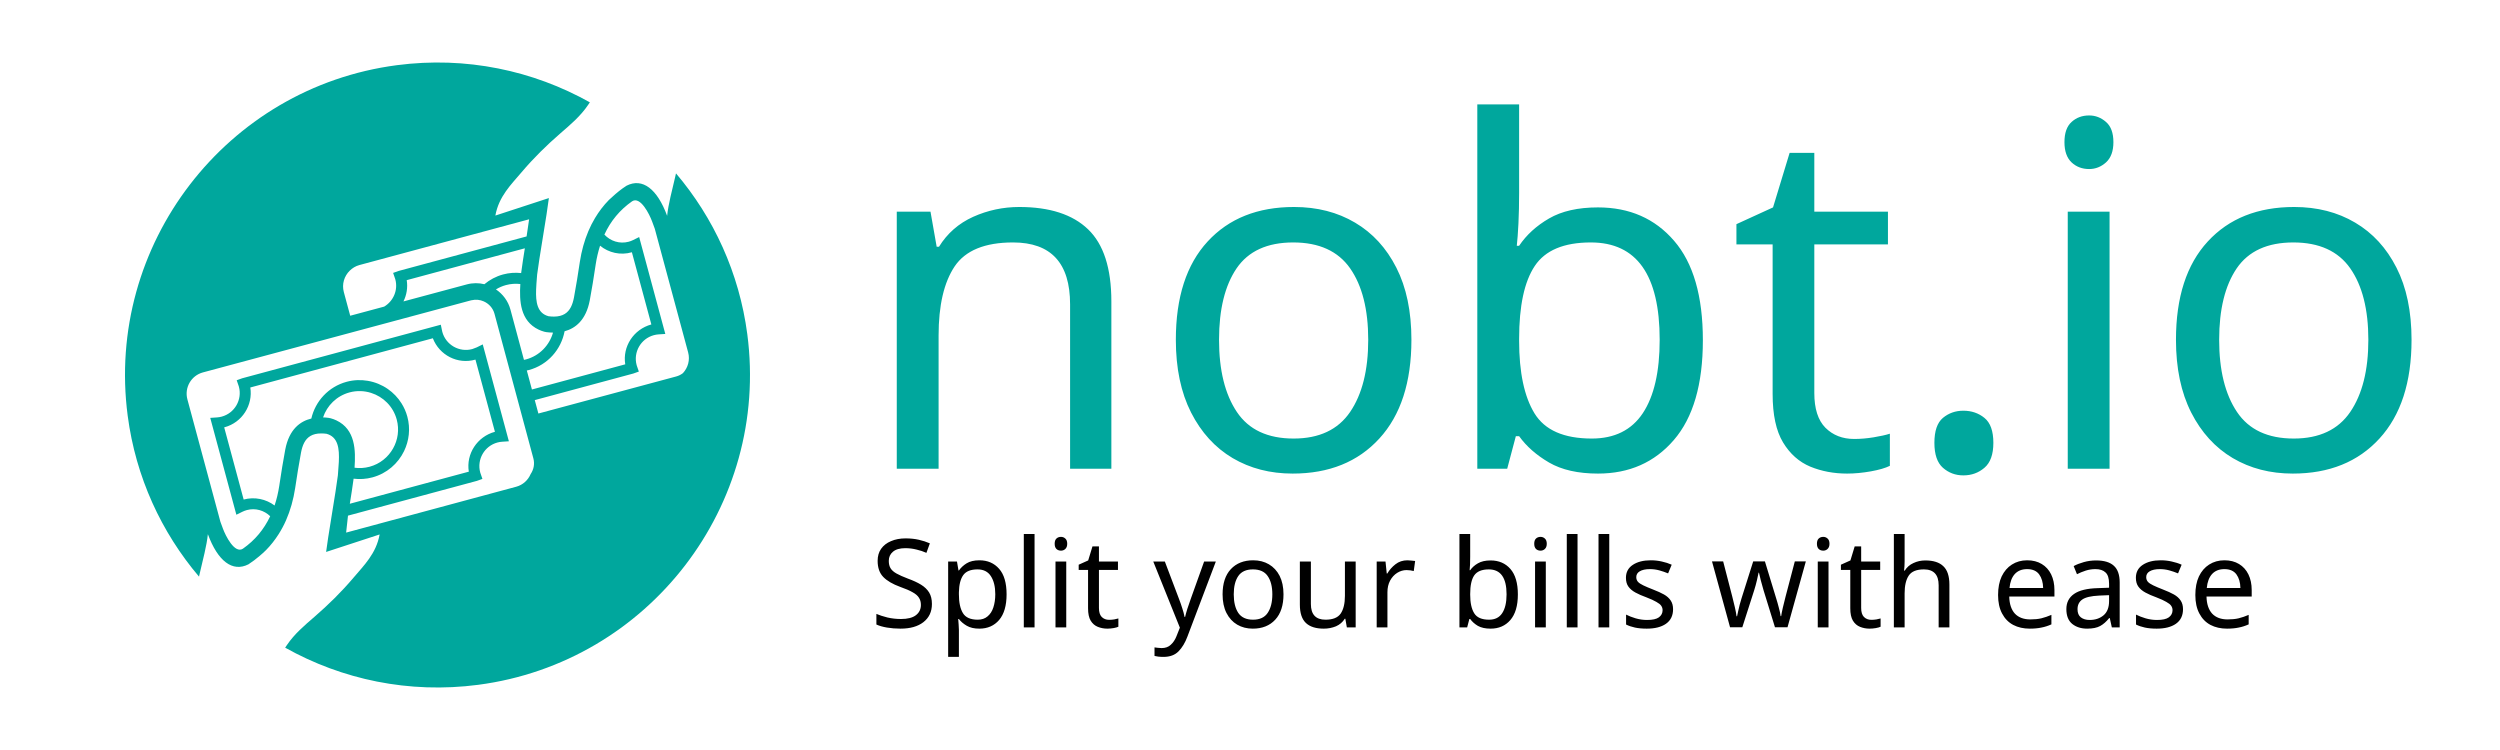
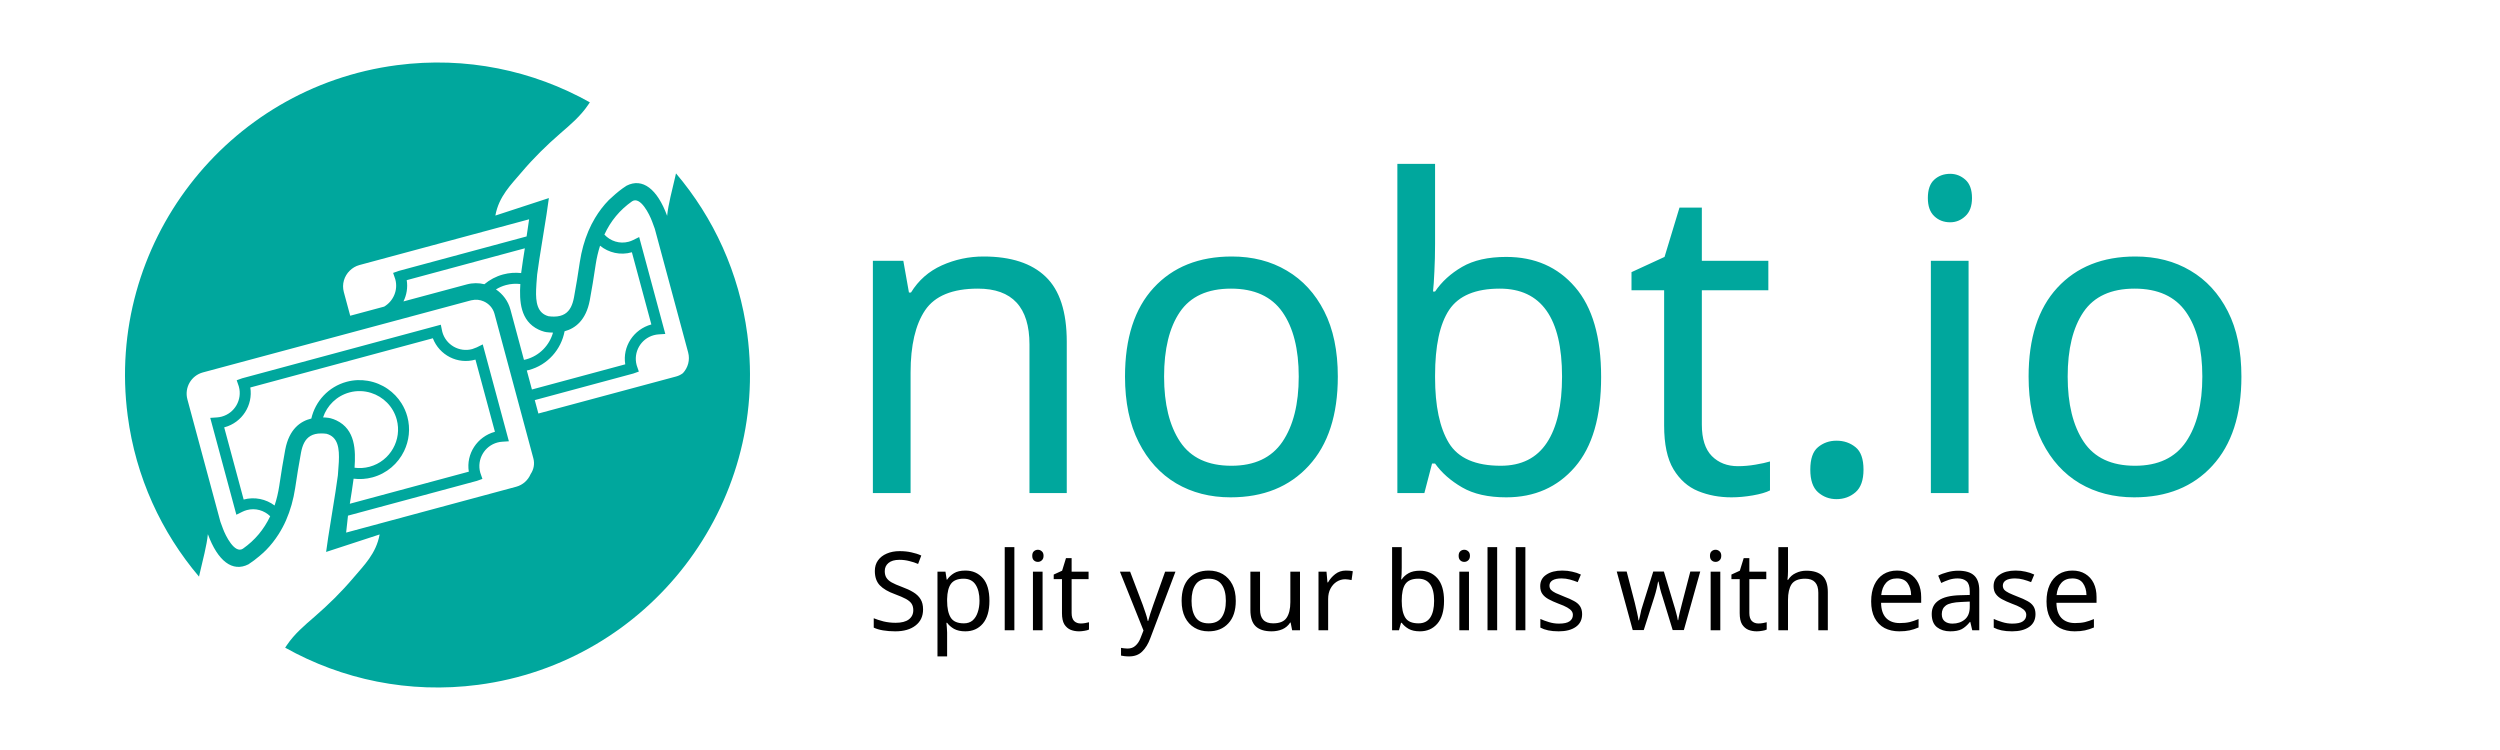
<svg xmlns="http://www.w3.org/2000/svg" version="1.1" id="svg29" xml:space="preserve" width="100mm" height="30mm" viewBox="0 0 377.953 113.386">
  <defs id="defs33">
    <clipPath clipPathUnits="userSpaceOnUse" id="clipPath45">
      <path d="M 0,459 H 679 V 0 H 0 Z" id="path43" />
    </clipPath>
    <meshgradient id="meshgradient120" gradientUnits="userSpaceOnUse" x="137.8" y="172.679">
      <meshrow id="meshrow122">
        <meshpatch id="meshpatch124">
          <stop path="c 134.467,0  268.933,0  403.4,0" style="stop-color:#ffffff;stop-opacity:1" id="stop126" />
          <stop path="c 0,37.88  0,75.761  0,113.641" style="stop-color:#000000;stop-opacity:1" id="stop128" />
          <stop path="c -134.467,0  -268.933,0  -403.4,0" style="stop-color:#ffffff;stop-opacity:1" id="stop130" />
          <stop path="c 0,-37.88  0,-75.761  0,-113.641" style="stop-color:#000000;stop-opacity:1" id="stop132" />
        </meshpatch>
      </meshrow>
    </meshgradient>
    <meshgradient id="meshgradient204" gradientUnits="userSpaceOnUse" x="137.8" y="172.679">
      <meshrow id="meshrow216">
        <meshpatch id="meshpatch214">
          <stop id="stop206" style="stop-color:#ffffff;stop-opacity:1" path="c 134.467,0  268.933,0  403.4,0" />
          <stop id="stop208" style="stop-color:#000000;stop-opacity:1" path="c 0,37.88  0,75.761  0,113.641" />
          <stop id="stop210" style="stop-color:#ffffff;stop-opacity:1" path="c -134.467,0  -268.933,0  -403.4,0" />
          <stop id="stop212" style="stop-color:#000000;stop-opacity:1" path="c 0,-37.88  0,-75.761  0,-113.641" />
        </meshpatch>
      </meshrow>
    </meshgradient>
  </defs>
  <g id="g37" transform="matrix(1.333333,0,0,-1.333333,-467.1259,219.8003)">
    <g id="g39">
      <g id="g41" clip-path="url(#clipPath45)" transform="matrix(1.549331,0,0,1.549331,-140.9342,-247.1486)" style="fill:url(#meshgradient120);fill-opacity:1">
        <g id="g71" transform="matrix(0.2839838,0,0,0.283981,337.6571,223.6051)" style="fill:url(#meshgradient204);fill-opacity:1">
          <path d="m 16.78,11.754 c 0.021,0.125 0.347,3.195 0.478,4.37 l 33.216,8.957 1.426,0.509 -0.492,1.433 c -0.027,0.077 -0.054,0.153 -0.075,0.232 -0.904,3.352 1.087,6.812 4.438,7.716 0.398,0.108 0.809,0.176 1.222,0.201 l 1.726,0.115 -1.148,4.258 -1.067,3.954 -0.737,2.737 -2.5,9.271 -1.281,4.749 -1.548,-0.767 C 50.209,59.376 49.966,59.305 49.728,59.219 c -0.153,-0.052 -0.296,-0.129 -0.451,-0.17 -3.351,-0.904 -6.812,1.087 -7.716,4.438 -0.021,0.079 -0.037,0.157 -0.078,0.366 l -0.305,1.473 -14.156,-3.818 -2.738,-0.738 -4.289,-1.157 -29.993,-8.087 -1.424,-0.509 0.492,-1.434 c 0.027,-0.075 0.054,-0.152 0.074,-0.231 0.904,-3.351 -1.087,-6.812 -4.438,-7.714 -0.397,-0.108 -0.808,-0.176 -1.223,-0.203 l -1.723,-0.116 6.732,-24.963 1.546,0.765 c 0.374,0.184 0.765,0.333 1.161,0.439 2.221,0.6 4.472,-0.092 6.012,-1.586 -1.621,-3.42 -3.94,-6.197 -7.029,-8.365 -2.14,-1.403 -4.487,3.359 -5.153,5.17 l -0.653,1.773 -8.504,31.533 c -0.814,3.02 0.971,6.127 3.988,6.946 l 39.077,10.504 4.292,1.154 2.737,0.734 22.343,6.008 0.672,0.179 c 0.055,0.014 0.111,0.014 0.166,0.028 1.073,0.251 2.142,0.12 3.086,-0.295 1.317,-0.581 2.38,-1.711 2.784,-3.212 l 3.169,-11.794 0.814,-3.026 1.555,-5.783 0.736,-2.737 1.063,-3.956 2.677,-9.961 c 0.387,-1.441 0.075,-2.894 -0.703,-4.038 -0.659,-1.545 -1.972,-2.792 -3.718,-3.263 z m 1.925,13.894 c 1.582,-0.194 3.224,-0.102 4.856,0.339 3.711,1.001 6.591,3.556 8.148,6.769 1.291,2.669 1.677,5.788 0.846,8.868 -0.334,1.242 -0.846,2.388 -1.494,3.426 -0.926,1.483 -2.137,2.737 -3.538,3.711 -1.538,1.069 -3.302,1.79 -5.17,2.109 -1.759,0.298 -3.603,0.244 -5.435,-0.251 C 12.213,49.35 8.837,45.594 7.811,41.148 4.961,40.463 2.096,38.401 1.091,33.156 c -0.567,-2.952 -1.022,-5.94 -1.464,-8.821 l -0.071,-0.476 c -0.281,-1.83 -0.685,-3.535 -1.213,-5.121 -2.205,1.651 -5.134,2.3 -7.972,1.534 l -5.017,18.605 c 0.031,0.007 0.06,0.014 0.091,0.021 4.547,1.227 7.367,5.699 6.639,10.251 l 28.65,7.726 4.29,1.157 2.737,0.738 11.364,3.064 c 1.668,-4.328 6.385,-6.826 10.981,-5.496 l 2.924,-10.838 0.737,-2.738 1.067,-3.954 0.289,-1.074 C 50.533,36.479 47.66,32.039 48.395,27.457 L 17.731,19.188 c 0.35,2.157 0.683,4.292 0.974,6.46 m -4.455,15.031 c -0.451,0.214 -0.934,0.394 -1.437,0.53 l -0.541,0.111 c -0.442,0.061 -0.926,0.106 -1.437,0.122 1.02,3.046 3.495,5.542 6.822,6.44 1.888,0.509 3.794,0.425 5.535,-0.12 3.128,-0.981 5.712,-3.481 6.627,-6.875 0.703,-2.608 0.291,-5.257 -0.941,-7.444 -1.261,-2.241 -3.382,-3.998 -6.055,-4.718 -1.301,-0.35 -2.615,-0.422 -3.875,-0.255 0.309,4.453 0.247,9.869 -4.697,12.21 M 63.934,92.493 C 63.767,91.369 63.512,89.619 63.286,88.078 L 30.314,79.185 28.888,78.677 29.381,77.243 c 0.027,-0.077 0.054,-0.15 0.075,-0.23 0.75,-2.781 -0.512,-5.611 -2.869,-7.021 L 23.071,69.047 22.122,68.792 17.83,67.639 16.183,73.744 c -0.553,2.049 0.111,4.123 1.525,5.512 0.673,0.658 1.5,1.176 2.472,1.44 z M 61.9,78.784 61.889,78.636 c -1.522,0.164 -3.095,0.067 -4.66,-0.356 -1.831,-0.493 -3.453,-1.373 -4.823,-2.516 -1.444,0.356 -2.995,0.366 -4.53,-0.051 L 31.548,71.326 c 0.822,1.657 1.154,3.56 0.846,5.484 l 30.438,8.209 C 62.498,82.942 62.177,80.883 61.9,78.784 m 4.499,-14.729 c 0.452,-0.213 0.935,-0.391 1.439,-0.53 l 0.54,-0.111 c 0.52,-0.069 1.103,-0.115 1.714,-0.122 -0.917,-3.254 -3.463,-5.964 -6.958,-6.907 -0.176,-0.047 -0.353,-0.075 -0.529,-0.115 l -3.485,12.964 c -0.588,2.19 -1.959,3.994 -3.733,5.194 0.787,0.48 1.648,0.863 2.581,1.114 1.243,0.336 2.496,0.41 3.703,0.271 -0.268,-4.361 -0.047,-9.497 4.728,-11.76 m 13.16,7.525 c 0.566,2.954 1.022,5.939 1.463,8.824 l 0.072,0.475 c 0.262,1.712 0.642,3.307 1.123,4.806 2.215,-1.799 5.23,-2.543 8.202,-1.684 l 5.016,-18.605 c -4.589,-1.254 -7.462,-5.695 -6.728,-10.276 l -24.049,-6.486 -1.317,4.901 c 0.177,0.038 0.354,0.065 0.531,0.115 4.886,1.317 8.331,5.319 9.204,9.989 2.771,0.744 5.506,2.839 6.483,7.94 M 90.468,97.128 c 2.139,1.405 4.486,-3.359 5.153,-5.17 l 0.703,-1.909 8.593,-31.863 c 0.53,-1.964 -0.054,-3.954 -1.346,-5.339 -0.5,-0.386 -1.08,-0.682 -1.728,-0.857 l -35.521,-9.55 -0.93,3.458 25.393,6.847 1.426,0.507 -0.492,1.434 c -0.027,0.077 -0.054,0.152 -0.075,0.231 -0.903,3.351 1.087,6.813 4.438,7.716 0.397,0.108 0.808,0.174 1.222,0.203 l 1.726,0.112 -6.734,24.97 -1.549,-0.767 c -0.371,-0.186 -0.761,-0.333 -1.158,-0.441 -2.343,-0.632 -4.718,0.171 -6.257,1.844 1.624,3.518 3.984,6.361 7.136,8.573 m 11.317,7.2 c -0.067,-0.3 -0.139,-0.617 -0.211,-0.93 -0.757,-3.284 -1.797,-7.138 -2.072,-10.011 -2.551,6.932 -6.338,9.863 -10.456,7.766 -1.359,-0.87 -2.554,-1.847 -3.667,-2.876 -0.291,-0.269 -0.605,-0.52 -0.88,-0.798 -1.395,-1.417 -2.568,-2.976 -3.572,-4.645 -0.653,-1.086 -1.226,-2.218 -1.725,-3.4 -1.035,-2.453 -1.766,-5.1 -2.198,-7.933 -0.468,-3.053 -0.928,-6.111 -1.508,-9.143 -0.351,-1.84 -0.984,-3.402 -2.375,-4.252 -0.704,-0.429 -1.603,-0.677 -2.762,-0.686 -0.439,-0.003 -0.911,0.024 -1.429,0.095 -2.887,0.791 -3.314,3.559 -3.192,6.888 0.037,0.998 0.12,2.045 0.206,3.108 0.02,0.242 0.04,0.486 0.058,0.73 0.351,2.653 0.77,5.282 1.209,7.957 0.166,1.018 1.036,6.467 1.206,7.503 0.211,1.386 0.418,2.801 0.611,4.265 -4.898,-1.602 -9.135,-2.988 -13.789,-4.509 0.89,4.954 4.073,7.994 6.759,11.173 3.044,3.601 6.454,6.953 10.025,10.042 2.578,2.232 5.169,4.414 7.121,7.309 0.147,0.218 0.3,0.431 0.441,0.658 -14.615,8.188 -31.886,11.913 -49.737,9.571 -44.025,-5.777 -75.142,-46.294 -69.365,-90.317 2.085,-15.892 8.712,-30.087 18.383,-41.486 0.065,0.302 0.139,0.618 0.21,0.928 0.757,3.287 1.799,7.14 2.072,10.013 2.553,-6.932 6.34,-9.863 10.457,-7.768 1.04,0.668 1.98,1.399 2.874,2.159 0.577,0.493 1.151,0.988 1.671,1.518 1.225,1.243 2.275,2.598 3.196,4.037 0.737,1.151 1.386,2.358 1.943,3.626 1.123,2.557 1.902,5.335 2.357,8.314 0.468,3.054 0.928,6.11 1.508,9.145 0.357,1.869 1.003,3.451 2.448,4.293 0.71,0.414 1.616,0.645 2.777,0.639 0.417,0 0.857,-0.026 1.342,-0.091 2.992,-0.819 3.343,-3.764 3.176,-7.258 -0.048,-1.006 -0.137,-2.058 -0.221,-3.118 -0.009,-0.118 -0.018,-0.234 -0.027,-0.351 -0.374,-2.828 -0.826,-5.625 -1.295,-8.484 C 13.185,16.993 12.324,11.543 12.155,10.507 11.971,9.287 11.791,8.049 11.621,6.768 16.52,8.368 20.755,9.757 25.411,11.277 24.52,6.326 21.338,3.283 18.652,0.102 15.606,-3.499 12.199,-6.851 8.627,-9.939 6.048,-12.169 3.457,-14.351 1.504,-17.246 1.356,-17.464 1.205,-17.677 1.066,-17.903 c 14.613,-8.189 31.886,-11.914 49.735,-9.573 44.025,5.777 75.142,46.295 69.365,90.322 -2.085,15.89 -8.714,30.083 -18.381,41.482" style="fill:#00a79d;fill-opacity:1;fill-rule:nonzero;stroke:none;stroke-width:1.417" id="path73" />
        </g>
      </g>
-       <text xml:space="preserve" style="font-style:normal;font-variant:normal;font-weight:normal;font-stretch:normal;font-size:54.088px;line-height:1.25;font-family:Comfortaa;-inkscape-font-specification:'Comfortaa, Normal';font-variant-ligatures:normal;font-variant-caps:normal;font-variant-numeric:normal;font-feature-settings:normal;text-align:start;letter-spacing:0px;word-spacing:0px;writing-mode:lr-tb;text-anchor:start;fill:#00a79d;fill-opacity:1;stroke:none;stroke-width:0.99" x="449.684" y="-111.147" id="text195" transform="scale(0.9950434,-1.004981)">
-         <tspan id="tspan193" x="449.684" y="-111.147" style="font-style:normal;font-variant:normal;font-weight:normal;font-stretch:normal;font-size:54.088px;font-family:Comfortaa;-inkscape-font-specification:'Comfortaa, Normal';font-variant-ligatures:normal;font-variant-caps:normal;font-variant-numeric:normal;font-feature-settings:normal;text-align:start;writing-mode:lr-tb;text-anchor:start;fill:#00a79d;fill-opacity:1;stroke-width:0.99">nobt.io</tspan>
+       <text xml:space="preserve" style="font-style:normal;font-variant:normal;font-weight:normal;font-stretch:normal;font-size:48.868px;line-height:1.25;font-family:Comfortaa;-inkscape-font-specification:'Comfortaa, Normal';font-variant-ligatures:normal;font-variant-caps:normal;font-variant-numeric:normal;font-feature-settings:normal;text-align:start;letter-spacing:0px;word-spacing:0px;writing-mode:lr-tb;text-anchor:start;fill:#00a79d;fill-opacity:1;stroke:none;stroke-width:0.894" x="447.398" y="-108.403" id="text195" transform="scale(0.9950434,-1.004981)">
+         <tspan id="tspan193" x="447.398" y="-108.403" style="font-style:normal;font-variant:normal;font-weight:normal;font-stretch:normal;font-size:48.868px;font-family:Comfortaa;-inkscape-font-specification:'Comfortaa, Normal';font-variant-ligatures:normal;font-variant-caps:normal;font-variant-numeric:normal;font-feature-settings:normal;text-align:start;writing-mode:lr-tb;text-anchor:start;fill:#00a79d;fill-opacity:1;stroke-width:0.894">nobt.io</tspan>
      </text>
-       <text xml:space="preserve" style="font-style:normal;font-variant:normal;font-weight:normal;font-stretch:normal;font-size:13.942px;line-height:1.25;font-family:sans-serif;-inkscape-font-specification:'sans-serif, Normal';font-variant-ligatures:normal;font-variant-caps:normal;font-variant-numeric:normal;font-feature-settings:normal;text-align:start;letter-spacing:0px;word-spacing:0px;writing-mode:lr-tb;text-anchor:start;fill:#000000;fill-opacity:1;stroke:none;stroke-width:1.307" x="449.012" y="-93.708" id="text1011" transform="scale(1,-1)">
-         <tspan id="tspan1009" x="449.012" y="-93.708" style="font-style:normal;font-variant:normal;font-weight:normal;font-stretch:normal;font-size:13.942px;font-family:Comfortaa;-inkscape-font-specification:'Comfortaa, Normal';font-variant-ligatures:normal;font-variant-caps:normal;font-variant-numeric:normal;font-feature-settings:normal;text-align:start;writing-mode:lr-tb;text-anchor:start;stroke-width:1.307">Split your bills with ease</tspan>
+       <text xml:space="preserve" style="font-style:normal;font-variant:normal;font-weight:normal;font-stretch:normal;font-size:12.396px;line-height:1.25;font-family:sans-serif;-inkscape-font-specification:'sans-serif, Normal';font-variant-ligatures:normal;font-variant-caps:normal;font-variant-numeric:normal;font-feature-settings:normal;text-align:start;letter-spacing:0px;word-spacing:0px;writing-mode:lr-tb;text-anchor:start;fill:#000000;fill-opacity:1;stroke:none;stroke-width:1.162" x="448.788" y="-93.391" id="text1011" transform="scale(1,-1)">
+         <tspan id="tspan1009" x="448.788" y="-93.391" style="font-style:normal;font-variant:normal;font-weight:normal;font-stretch:normal;font-size:12.396px;font-family:Comfortaa;-inkscape-font-specification:'Comfortaa, Normal';font-variant-ligatures:normal;font-variant-caps:normal;font-variant-numeric:normal;font-feature-settings:normal;text-align:start;writing-mode:lr-tb;text-anchor:start;stroke-width:1.162">Split your bills with ease</tspan>
      </text>
    </g>
  </g>
</svg>
